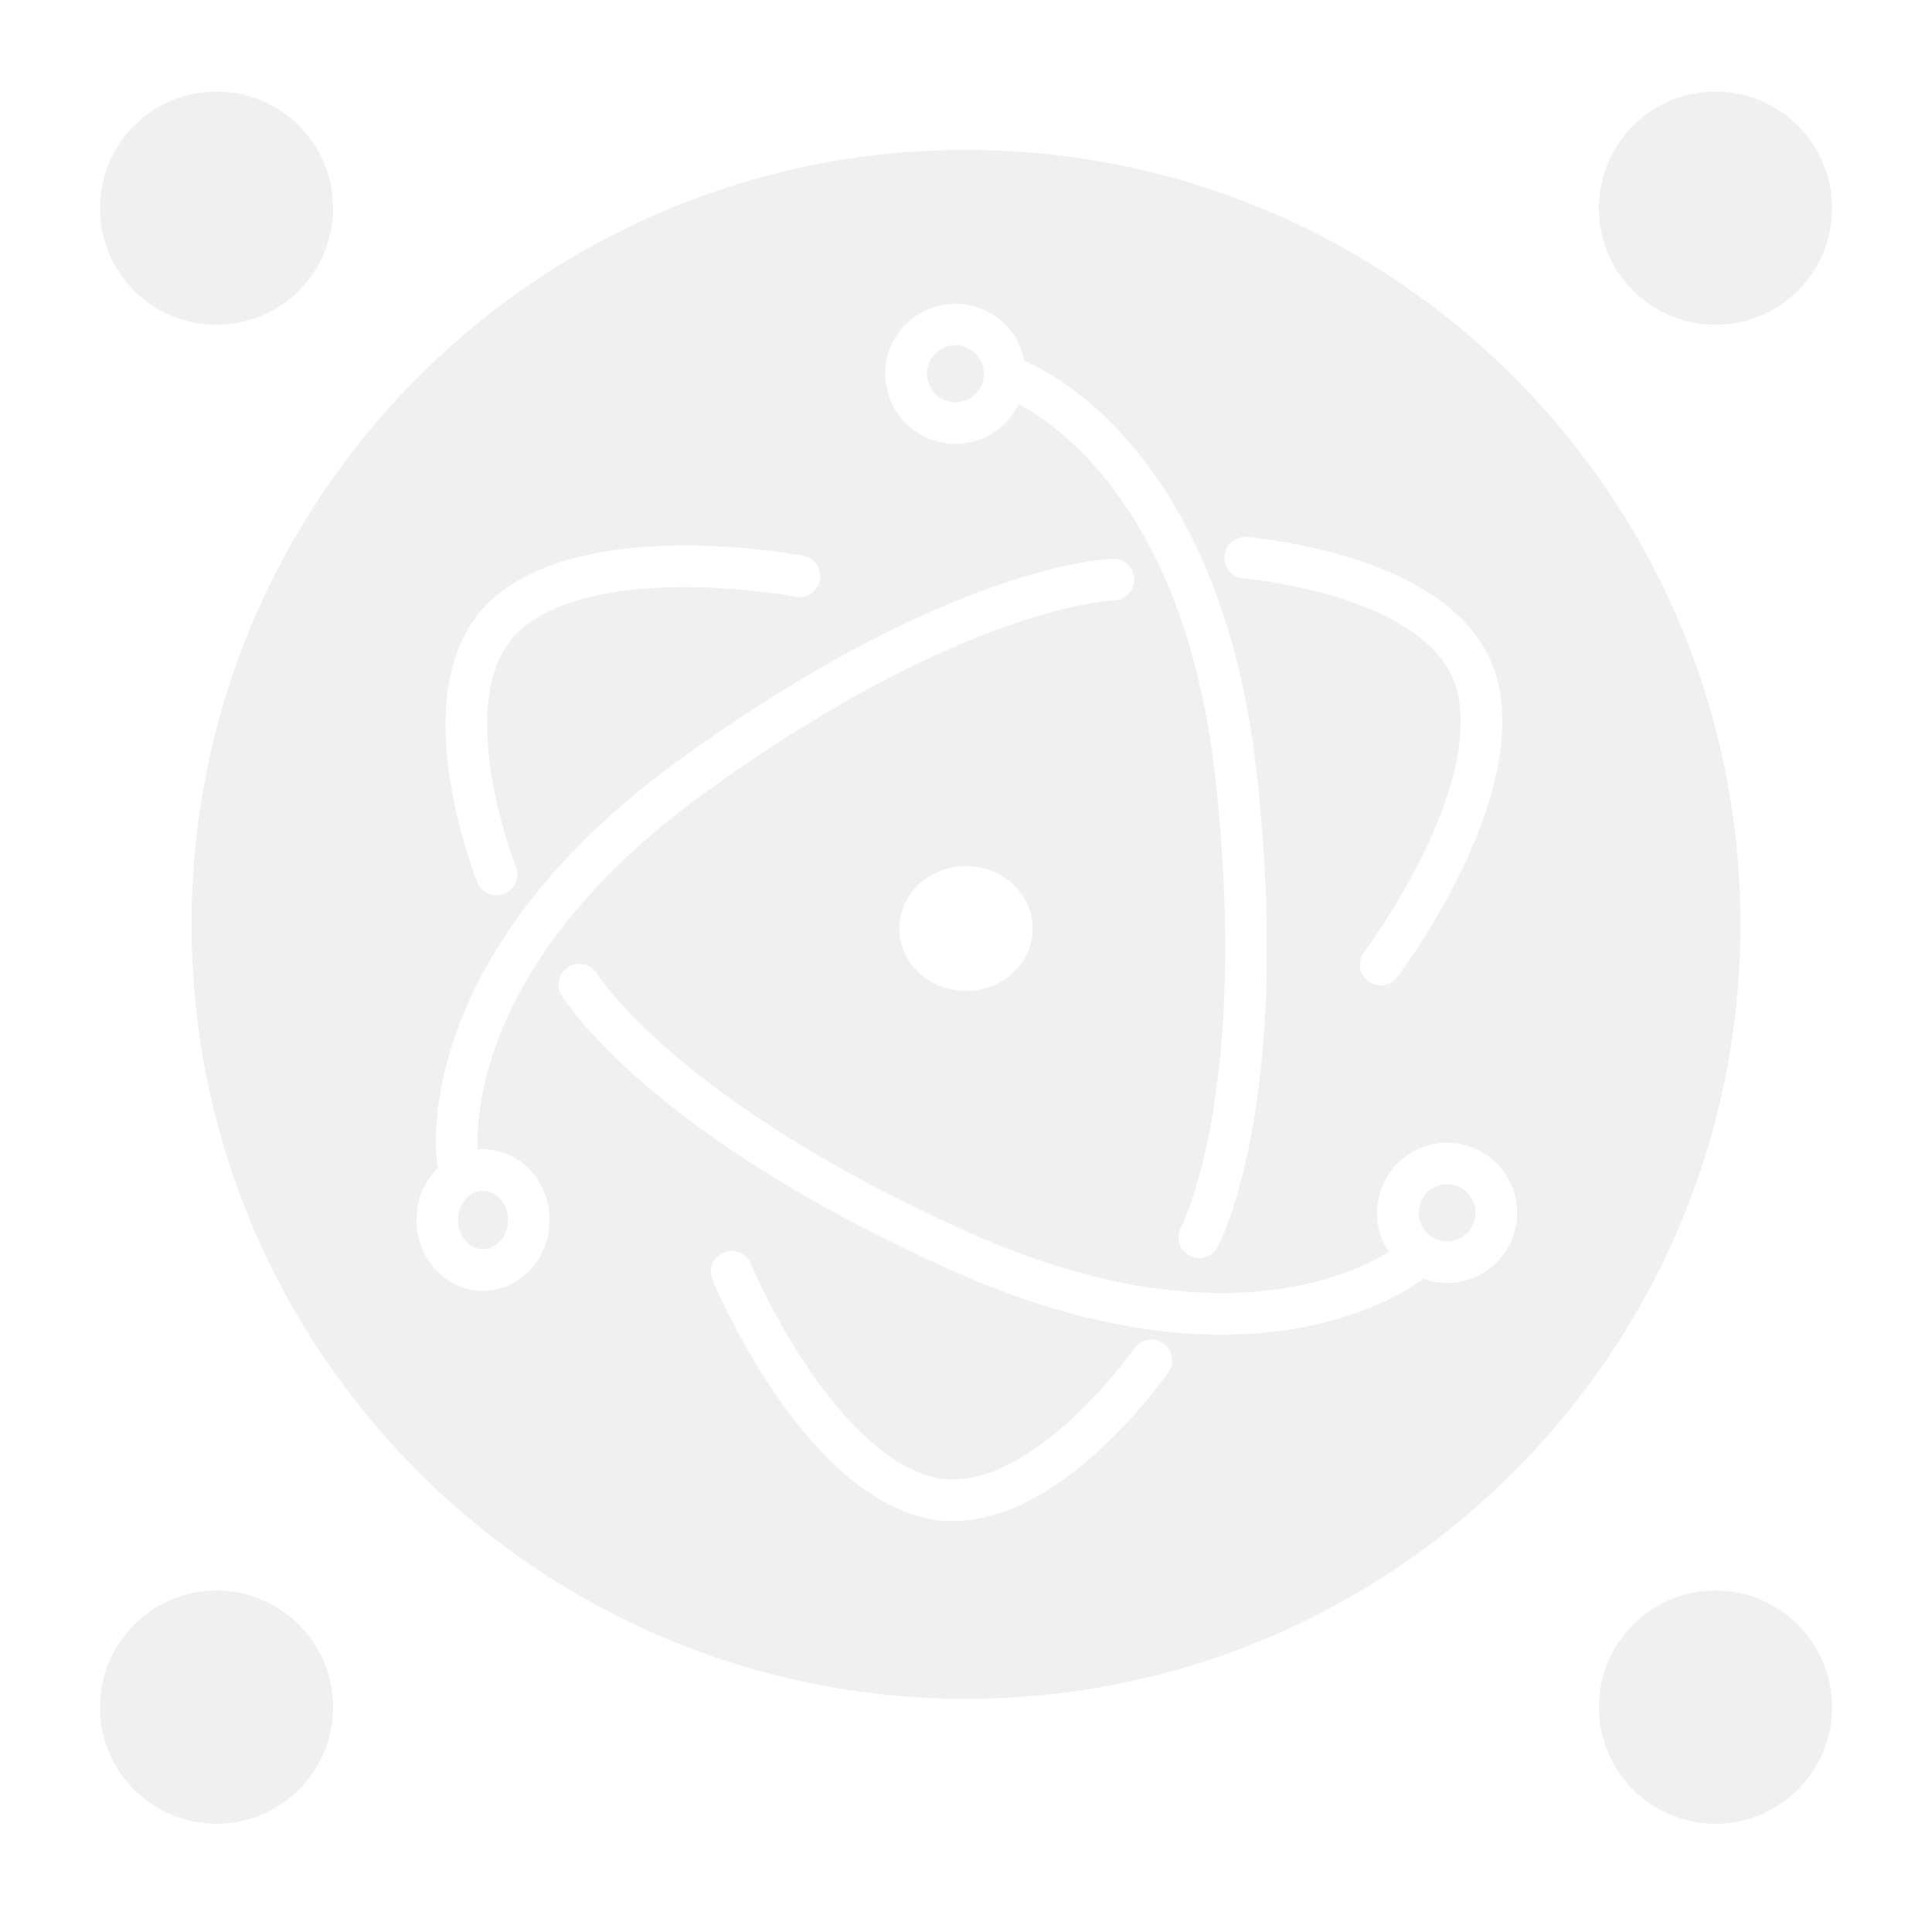
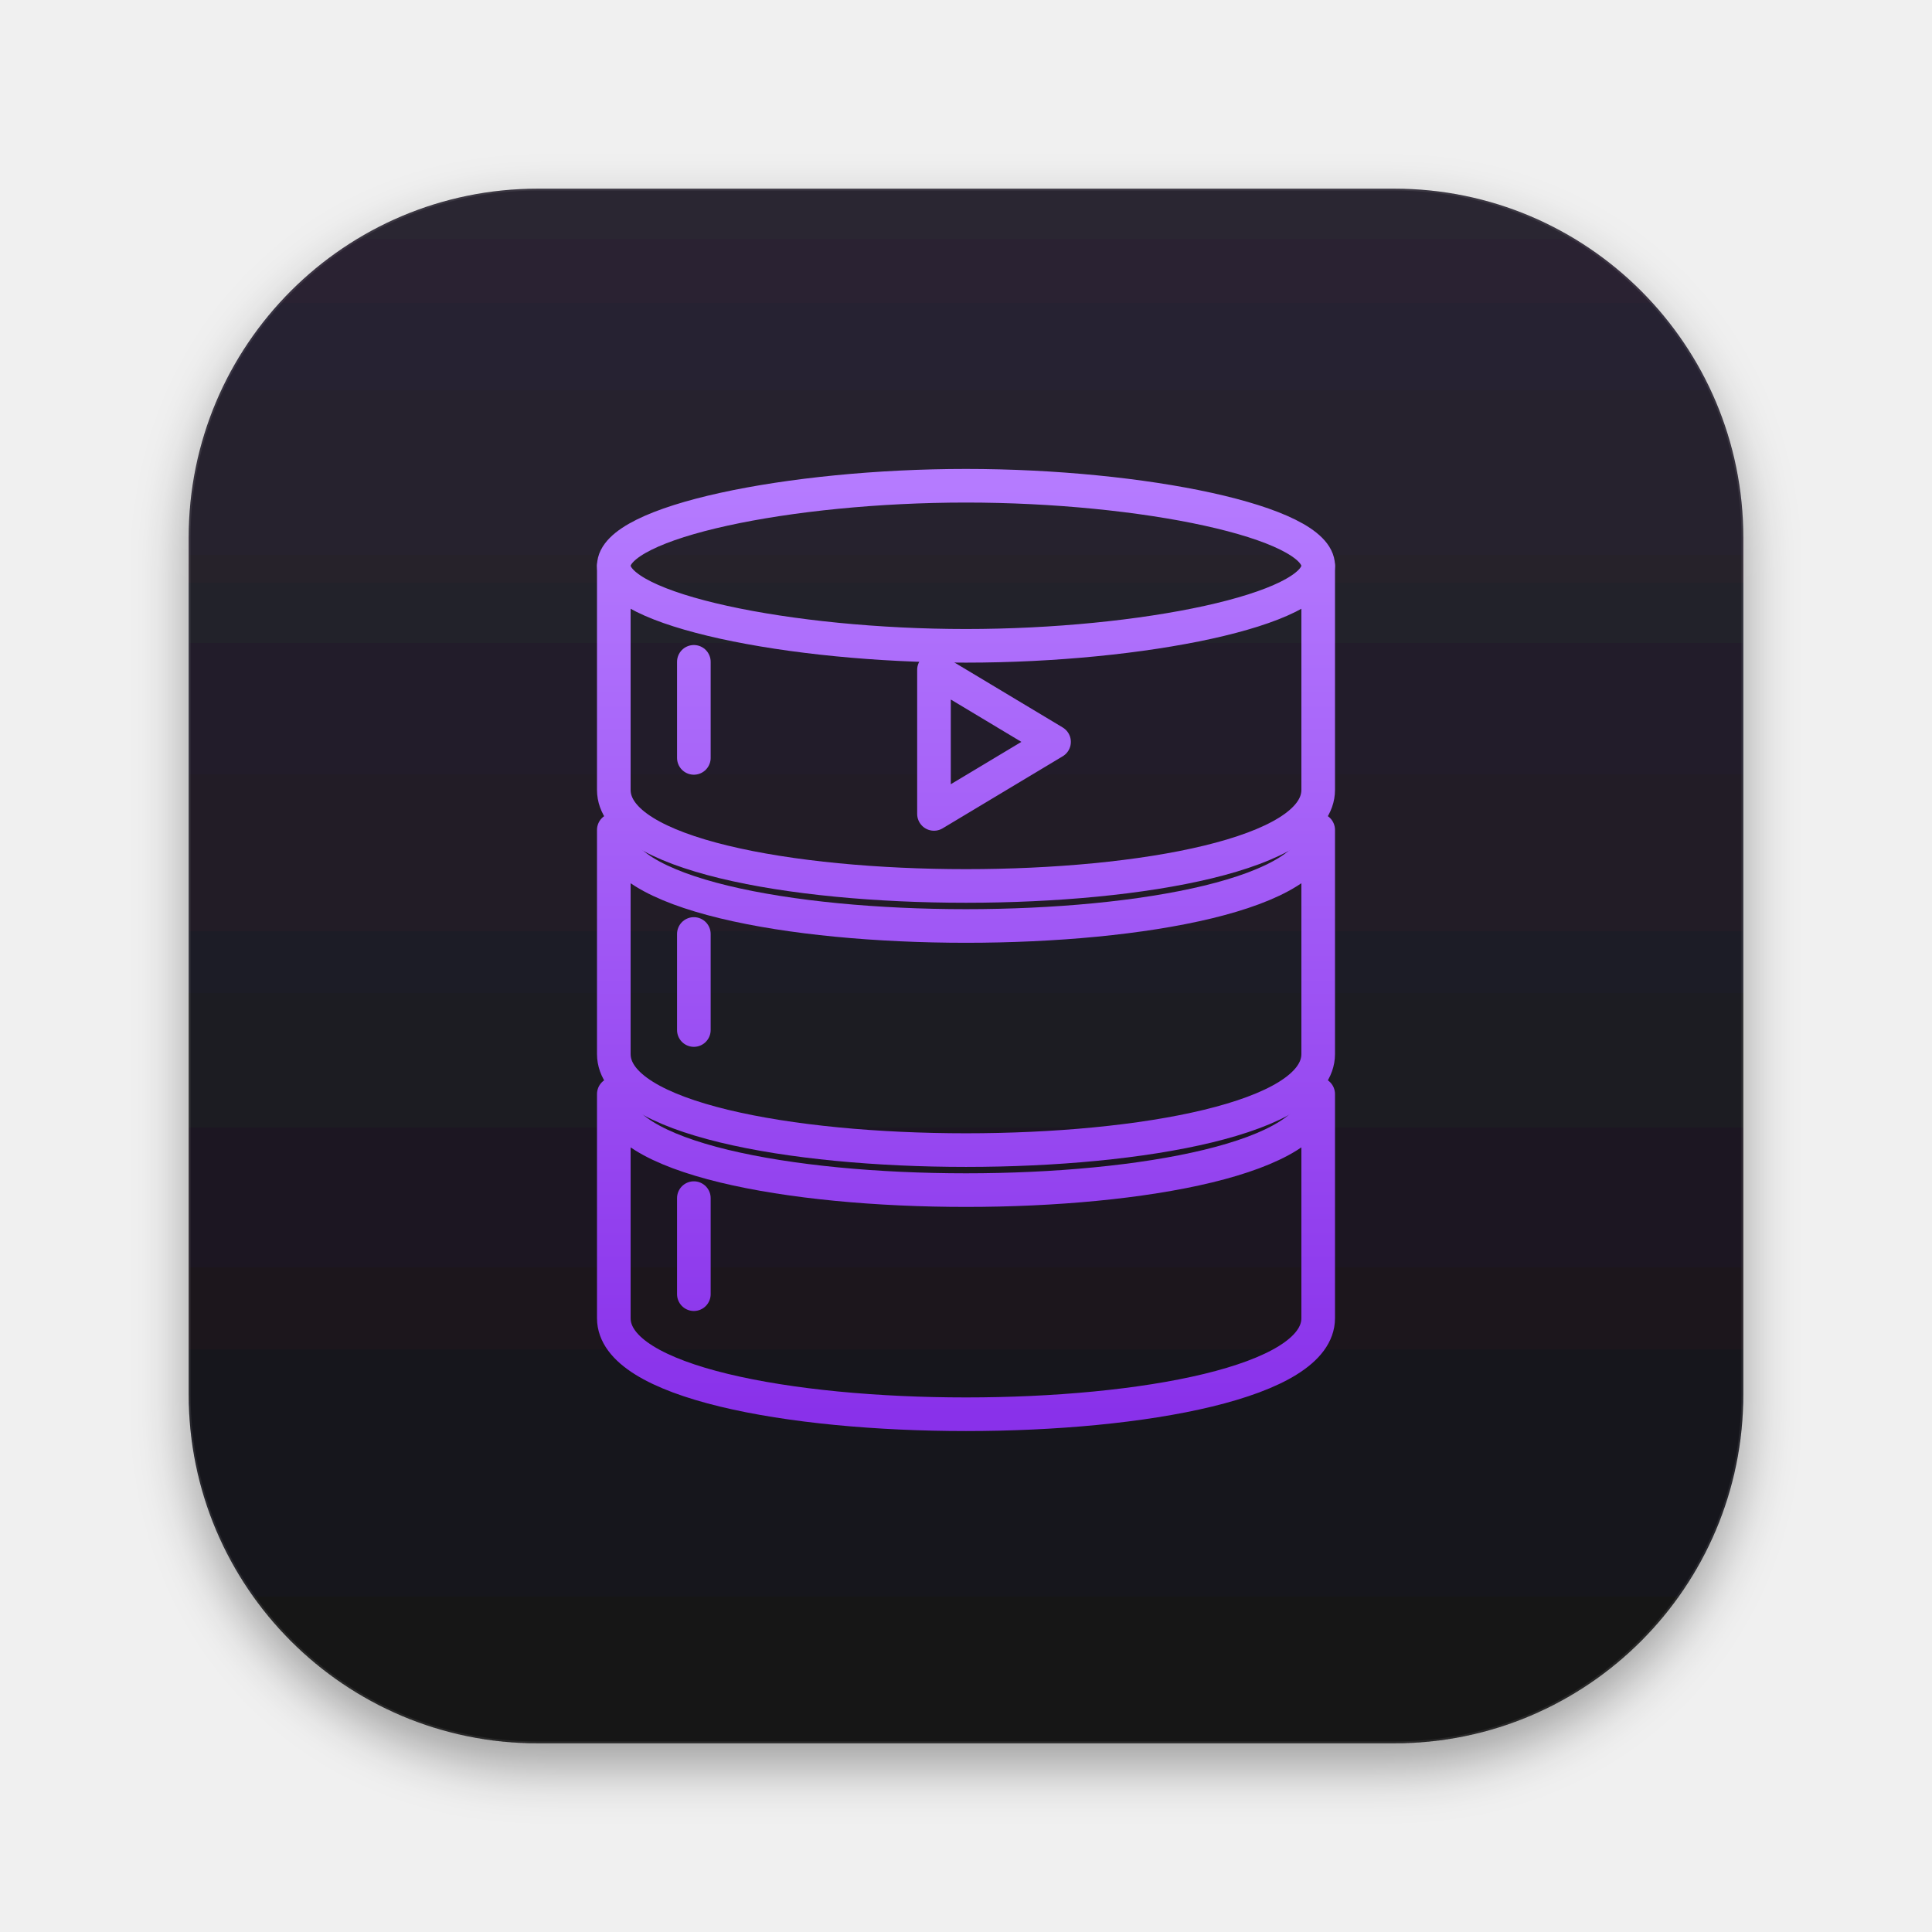
- <svg xmlns="http://www.w3.org/2000/svg" width="232" height="232" viewBox="0 0 232 232" fill="none">
-   <g filter="url(#filter0_b)">
-     <path d="M231.5 1V0.5H231H1H0.5V1V231V231.5H1H231H231.5V231V1ZM40.5 25C40.5 33.008 34.008 39.5 26 39.5C17.992 39.5 11.5 33.008 11.5 25C11.5 16.992 17.992 10.5 26 10.5C34.008 10.5 40.5 16.992 40.5 25ZM220.5 25C220.5 33.008 214.008 39.5 206 39.5C197.992 39.5 191.5 33.008 191.5 25C191.5 16.992 197.992 10.5 206 10.5C214.008 10.5 220.5 16.992 220.5 25ZM40.5 205C40.5 213.008 34.008 219.5 26 219.5C17.992 219.5 11.5 213.008 11.5 205C11.5 196.992 17.992 190.5 26 190.5C34.008 190.5 40.5 196.992 40.5 205ZM220.5 205C220.5 213.008 214.008 219.5 206 219.5C197.992 219.5 191.5 213.008 191.5 205C191.5 196.992 197.992 190.5 206 190.5C214.008 190.5 220.5 196.992 220.5 205ZM209.5 111C209.5 162.639 167.639 204.5 116 204.5C64.361 204.5 22.5 162.639 22.5 111C22.5 59.361 64.361 17.5 116 17.5C167.639 17.5 209.5 59.361 209.5 111Z" fill="white" stroke="white" />
-     <path d="M63.5 146.5C63.5 149.959 60.897 152.5 58 152.5C55.103 152.5 52.5 149.959 52.5 146.5C52.5 143.041 55.103 140.5 58 140.5C60.897 140.5 63.5 143.041 63.5 146.5Z" stroke="white" stroke-width="5" />
-     <path d="M54.986 139.466C54.986 139.466 51.197 116.315 83.187 93.165C115.178 70.014 133.698 69.593 133.698 69.593" stroke="white" stroke-width="5" stroke-linecap="round" />
-     <path d="M178.902 142.686C177.27 139.853 173.652 138.88 170.819 140.512C167.987 142.144 167.014 145.762 168.646 148.595C170.277 151.427 173.896 152.4 176.728 150.768C179.561 149.137 180.534 145.518 178.902 142.686Z" stroke="white" stroke-width="5" />
-     <path d="M169.409 151.555C169.409 151.555 151.24 166.394 115.211 150.232C79.182 134.07 69.572 118.232 69.572 118.232" stroke="white" stroke-width="5" stroke-linecap="round" />
-     <path d="M109.577 41.971C107.966 44.814 108.964 48.426 111.808 50.038C114.651 51.65 118.263 50.651 119.875 47.807C121.487 44.964 120.488 41.352 117.645 39.74C114.801 38.129 111.189 39.127 109.577 41.971Z" stroke="white" stroke-width="5" />
-     <path d="M122.038 45.647C122.038 45.647 144.047 53.767 148.412 93.013C152.778 132.259 144.012 148.579 144.012 148.579" stroke="white" stroke-width="5" stroke-linecap="round" />
-     <path d="M59.633 105C59.633 105 50.437 82.104 61.305 73.362C72.174 64.619 96 69.199 96 69.199" stroke="white" stroke-width="5" stroke-linecap="round" />
-     <path d="M149.532 66.978C149.532 66.978 174.391 68.913 177.477 82.638C180.564 96.363 165.799 115.833 165.799 115.833" stroke="white" stroke-width="5" stroke-linecap="round" />
-     <path d="M138.248 163.363C138.248 163.363 124.023 183.841 110.618 179.573C97.213 175.305 87.866 152.728 87.866 152.728" stroke="white" stroke-width="5" stroke-linecap="round" />
-     <path d="M116 119C120.418 119 124 115.642 124 111.5C124 107.358 120.418 104 116 104C111.582 104 108 107.358 108 111.5C108 115.642 111.582 119 116 119Z" fill="white" />
-   </g>
+ <svg xmlns="http://www.w3.org/2000/svg" viewBox="0 0 1024 1024">
  <defs>
-     <filter id="filter0_b" x="-4" y="-4" width="240" height="240" filterUnits="userSpaceOnUse" color-interpolation-filters="sRGB">
-       <feFlood flood-opacity="0" result="BackgroundImageFix" />
-       <feGaussianBlur in="BackgroundImage" stdDeviation="2" />
-       <feComposite in2="SourceAlpha" operator="in" result="effect1_backgroundBlur" />
-       <feBlend mode="normal" in="SourceGraphic" in2="effect1_backgroundBlur" result="shape" />
+     <linearGradient id="tile" x1="0" y1="0" x2="0" y2="1">
+       <stop offset="0" stop-color="#2a2533" />
+       <stop offset="1" stop-color="#141217" />
+     </linearGradient>
+     <linearGradient id="ink" gradientUnits="userSpaceOnUse" x1="0" y1="8" x2="0" y2="124">
+       <stop offset="0" stop-color="#b57bff" />
+       <stop offset="1" stop-color="#8931ea" />
+     </linearGradient>
+     <filter id="shadow" x="-10%" y="-10%" width="120%" height="125%">
+       <feDropShadow dx="0" dy="12" stdDeviation="14" flood-color="#000" flood-opacity="0.35" />
    </filter>
  </defs>
+   <rect x="100" y="100" width="824" height="824" rx="185" fill="url(#tile)" filter="url(#shadow)" />
+   <rect x="100.5" y="100.5" width="823" height="823" rx="184.5" fill="none" stroke="#ffffff" stroke-opacity="0.08" />
+   <svg x="262" y="232" width="500" height="560" viewBox="10 2 100 132">
+     <g fill="none" stroke="url(#ink)" stroke-width="4.2" stroke-linecap="round" stroke-linejoin="round">
+       <path d="M16 18 C16 12.5 38 8 60 8 C82 8 104 12.5 104 18 C104 23.5 82 28 60 28 C38 28 16 23.5 16 18 Z" />
+       <path d="M16 18 V46 C16 54 38 58 60 58 C82 58 104 54 104 46 V18" />
+       <path d="M16 51 C16 59 38 63 60 63 C82 63 104 59 104 51 M16 51 V79 C16 87 38 91 60 91 C82 91 104 87 104 79 V51" />
+       <path d="M16 84 C16 92 38 96 60 96 C82 96 104 92 104 84 M16 84 V112 C16 120 38 124 60 124 C82 124 104 120 104 112 V84" />
+       <path d="M26 30 V42" />
+       <path d="M26 64 V76" />
+       <path d="M26 97 V109" />
+       <path d="M56 31 V49 L71 40 Z" />
+     </g>
+   </svg>
</svg>
